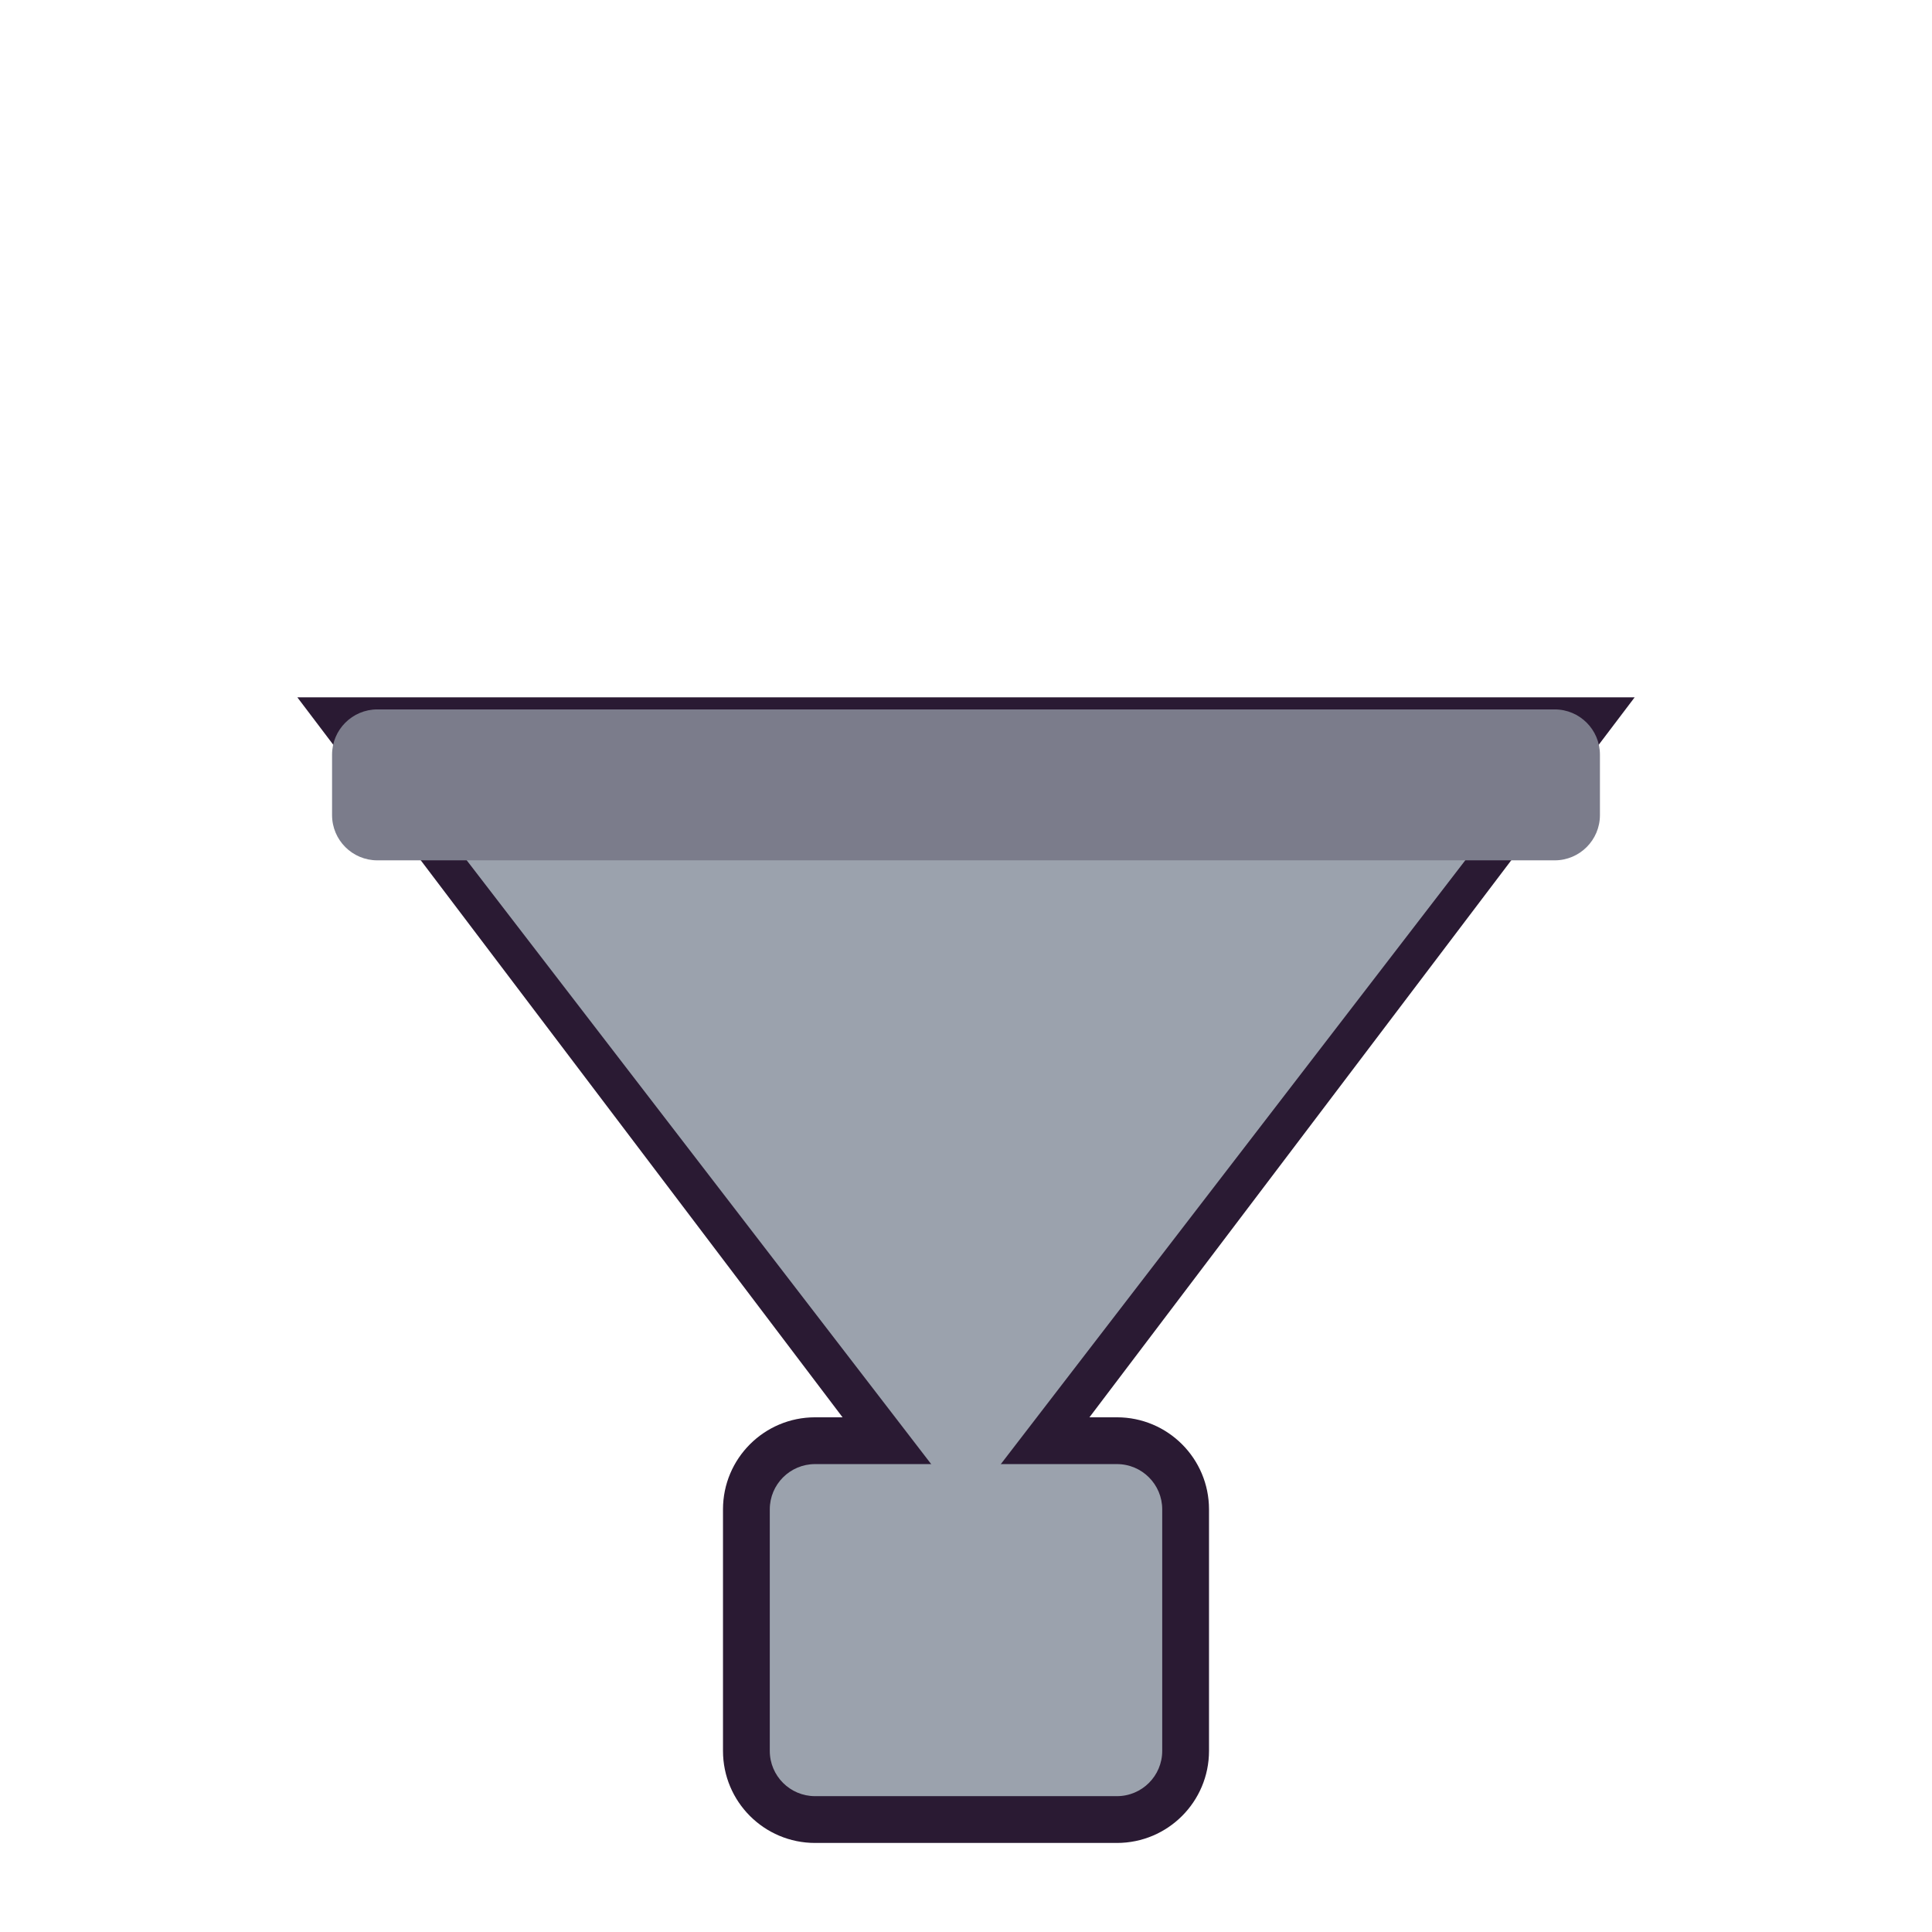
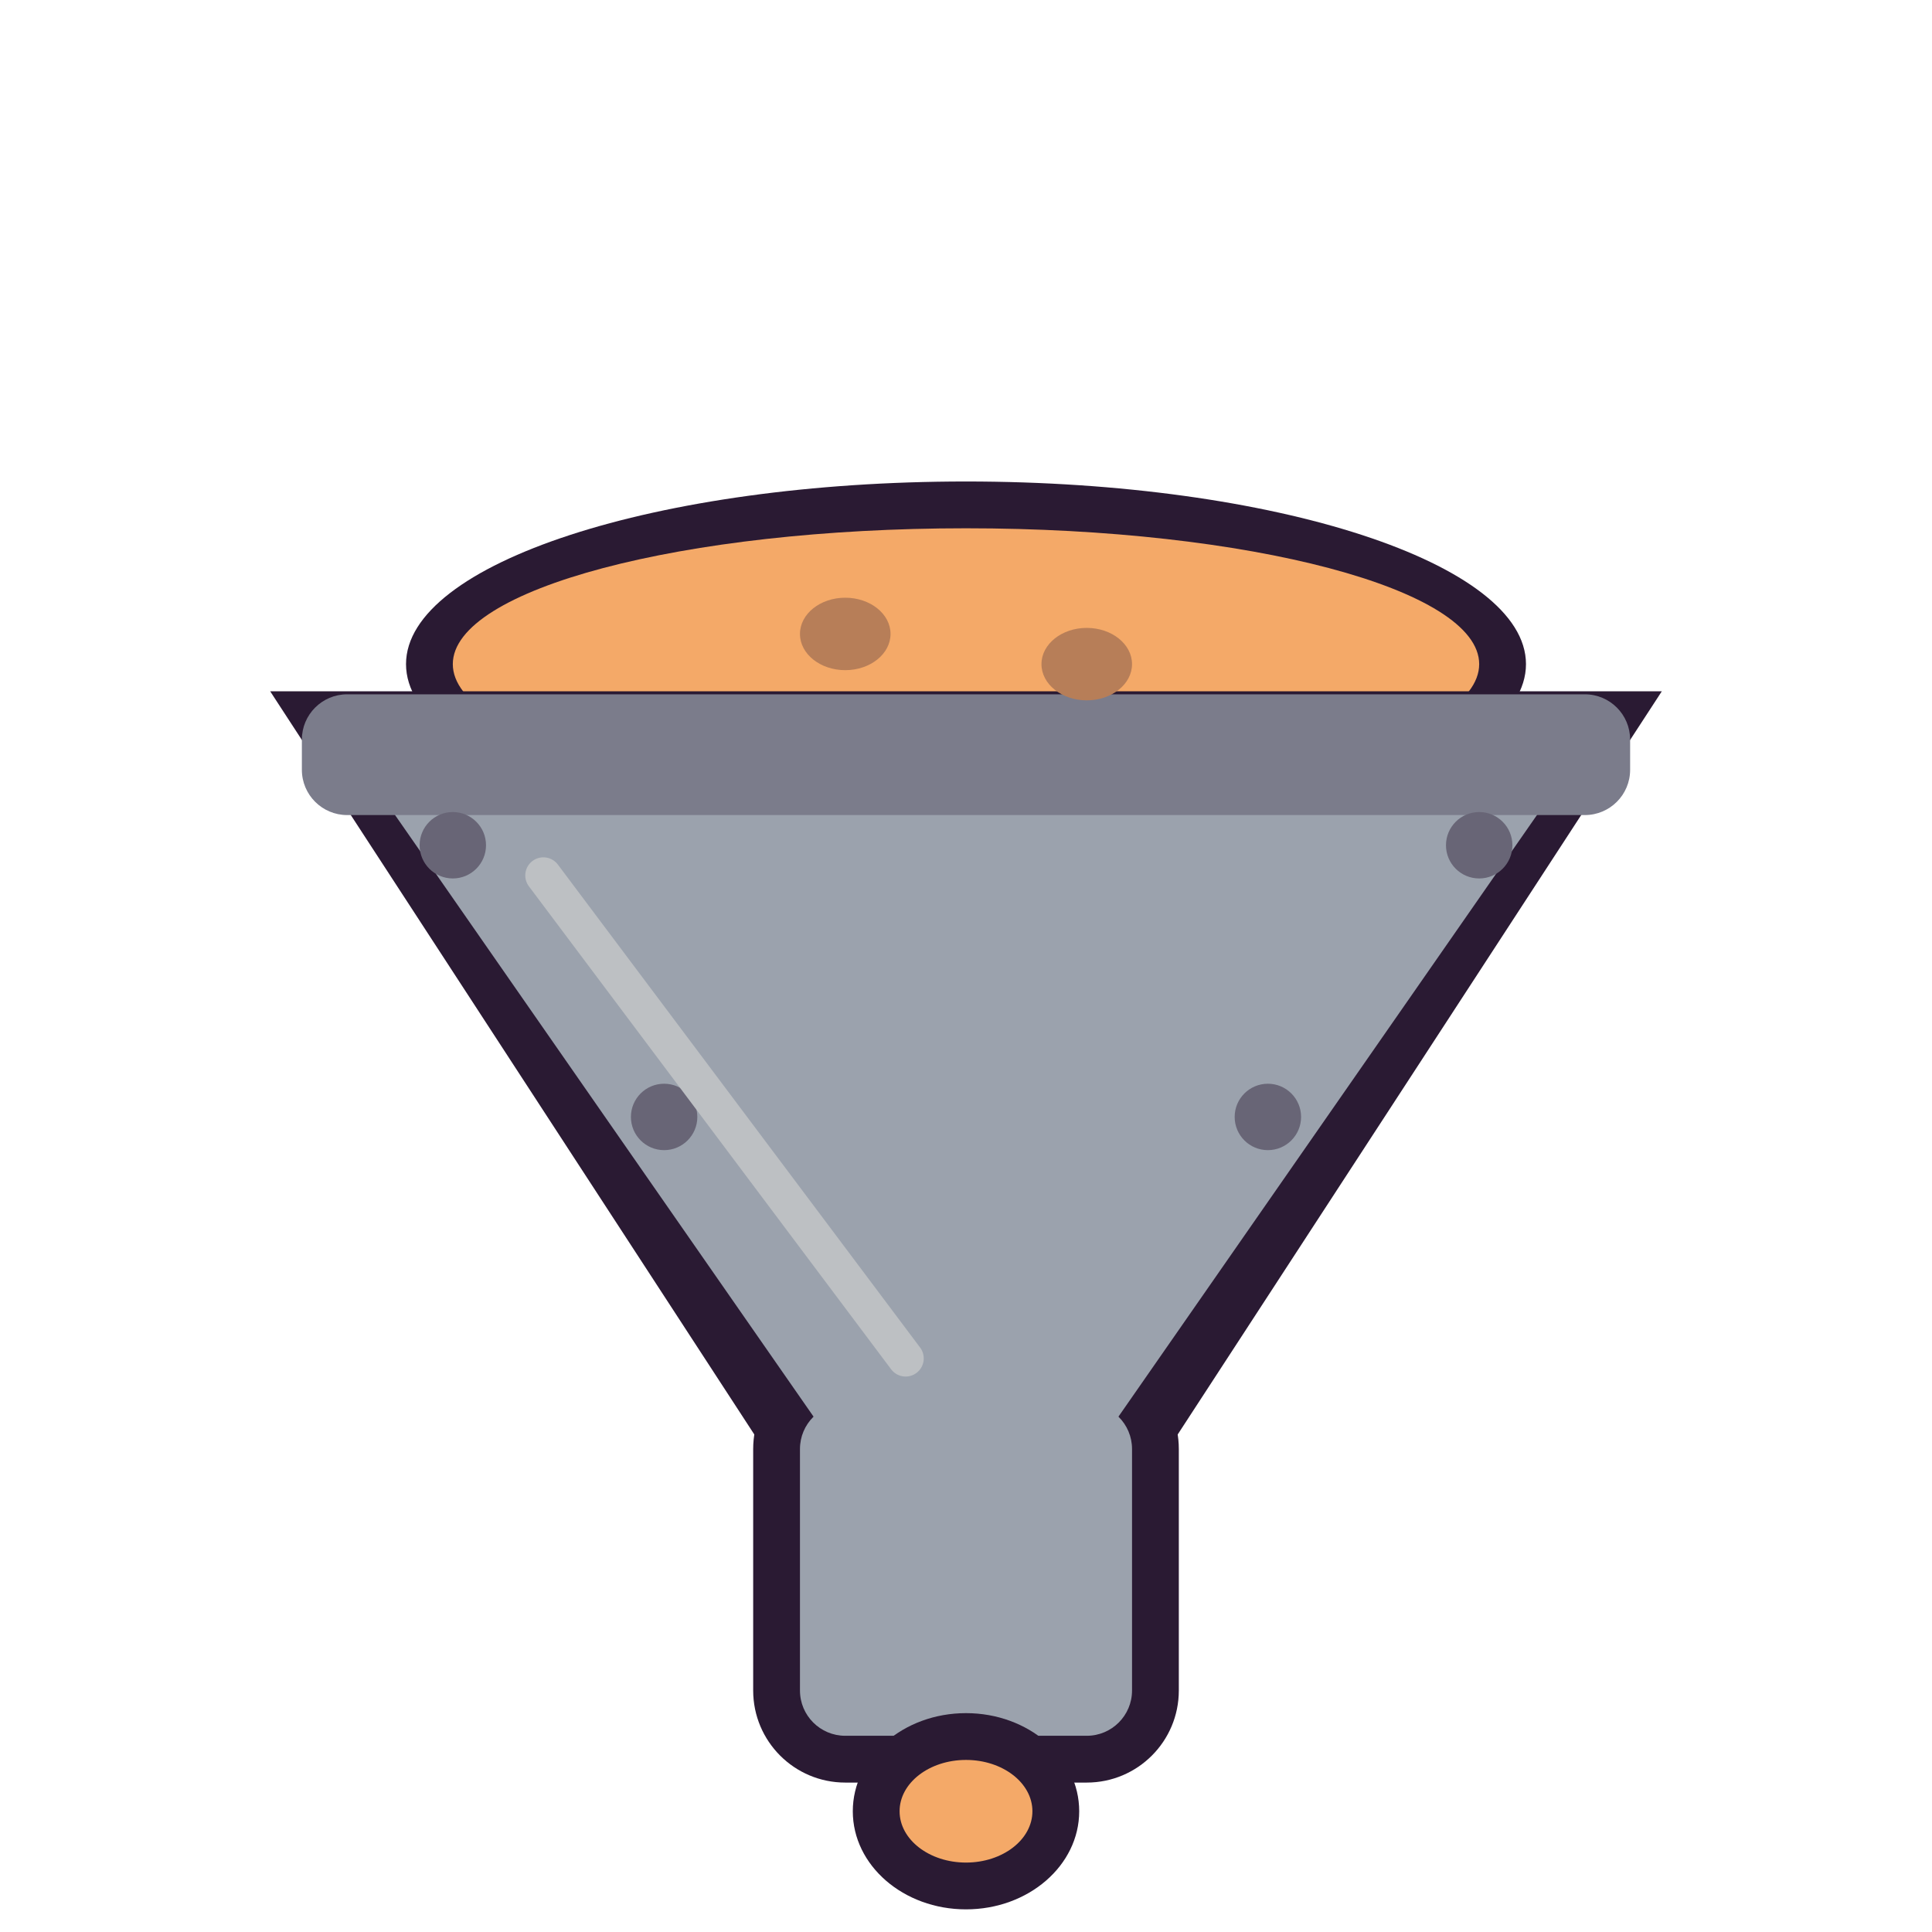
<svg xmlns="http://www.w3.org/2000/svg" viewBox="0 0 128 128" width="128" height="128">
  <g stroke-width="3.1" stroke-linejoin="round" stroke-linecap="round">
-     <polygon points="19.7,46.2 108.3,46.2 64.0,104.7" fill="#2A1A33" stroke="none" />
-     <rect x="47.9" y="93.9" width="32.2" height="28.2" rx="6.1" fill="#2A1A33" stroke="none" />
-     <polygon points="24.0,48.0 104.0,48.0 64.0,100.0" fill="#9BA2AD" stroke="none" />
-     <rect x="51.0" y="97.0" width="26.0" height="22.0" rx="3.0" fill="#9BA2AD" stroke="none" />
-     <rect x="22.0" y="47.0" width="84.0" height="10.0" rx="3.0" fill="#7B7C8B" stroke="none" />
+     <ellipse cx="64.0" cy="44.0" rx="37.1" ry="12.1" fill="#2A1A33" stroke="none" />
+     <ellipse cx="64.0" cy="44.0" rx="34.0" ry="9.0" fill="#F4A968" stroke="none" />
+     <polygon points="17.9,45.8 110.1,45.8 75.9,98.3 52.1,98.3" fill="#2A1A33" stroke="none" />
+     <rect x="49.9" y="89.9" width="28.2" height="28.2" rx="6.1" fill="#2A1A33" stroke="none" />
+     <polygon points="22.0,48.0 106.0,48.0 74.0,94.0 54.0,94.0" fill="#9BA2AD" stroke="none" />
+     <rect x="53.0" y="93.0" width="22.0" height="22.0" rx="3.0" fill="#9BA2AD" stroke="none" />
+     <rect x="20.0" y="46.0" width="88.0" height="8.0" rx="3.0" fill="#7B7C8B" stroke="none" />
+     <ellipse cx="30.0" cy="56.0" rx="2.2" ry="2.2" fill="#686576" stroke="none" />
+     <ellipse cx="98.0" cy="56.0" rx="2.2" ry="2.2" fill="#686576" stroke="none" />
+     <ellipse cx="44.0" cy="74.0" rx="2.2" ry="2.2" fill="#686576" stroke="none" />
+     <ellipse cx="84.0" cy="74.0" rx="2.2" ry="2.2" fill="#686576" stroke="none" />
+     <polyline points="36.0,58.0 60.0,90.0" fill="none" stroke="#BDC0C3" stroke-width="2.4" />
+     <ellipse cx="64.0" cy="120.0" rx="7.5" ry="6.5" fill="#2A1A33" stroke="none" />
+     <ellipse cx="64.0" cy="120.0" rx="4.4" ry="3.4" fill="#F4A968" stroke="none" />
+     <ellipse cx="56.0" cy="42.0" rx="3.0" ry="2.4" fill="#B77E58" stroke="none" />
+     <ellipse cx="72.0" cy="44.0" rx="3.0" ry="2.4" fill="#B77E58" stroke="none" />
  </g>
</svg>
